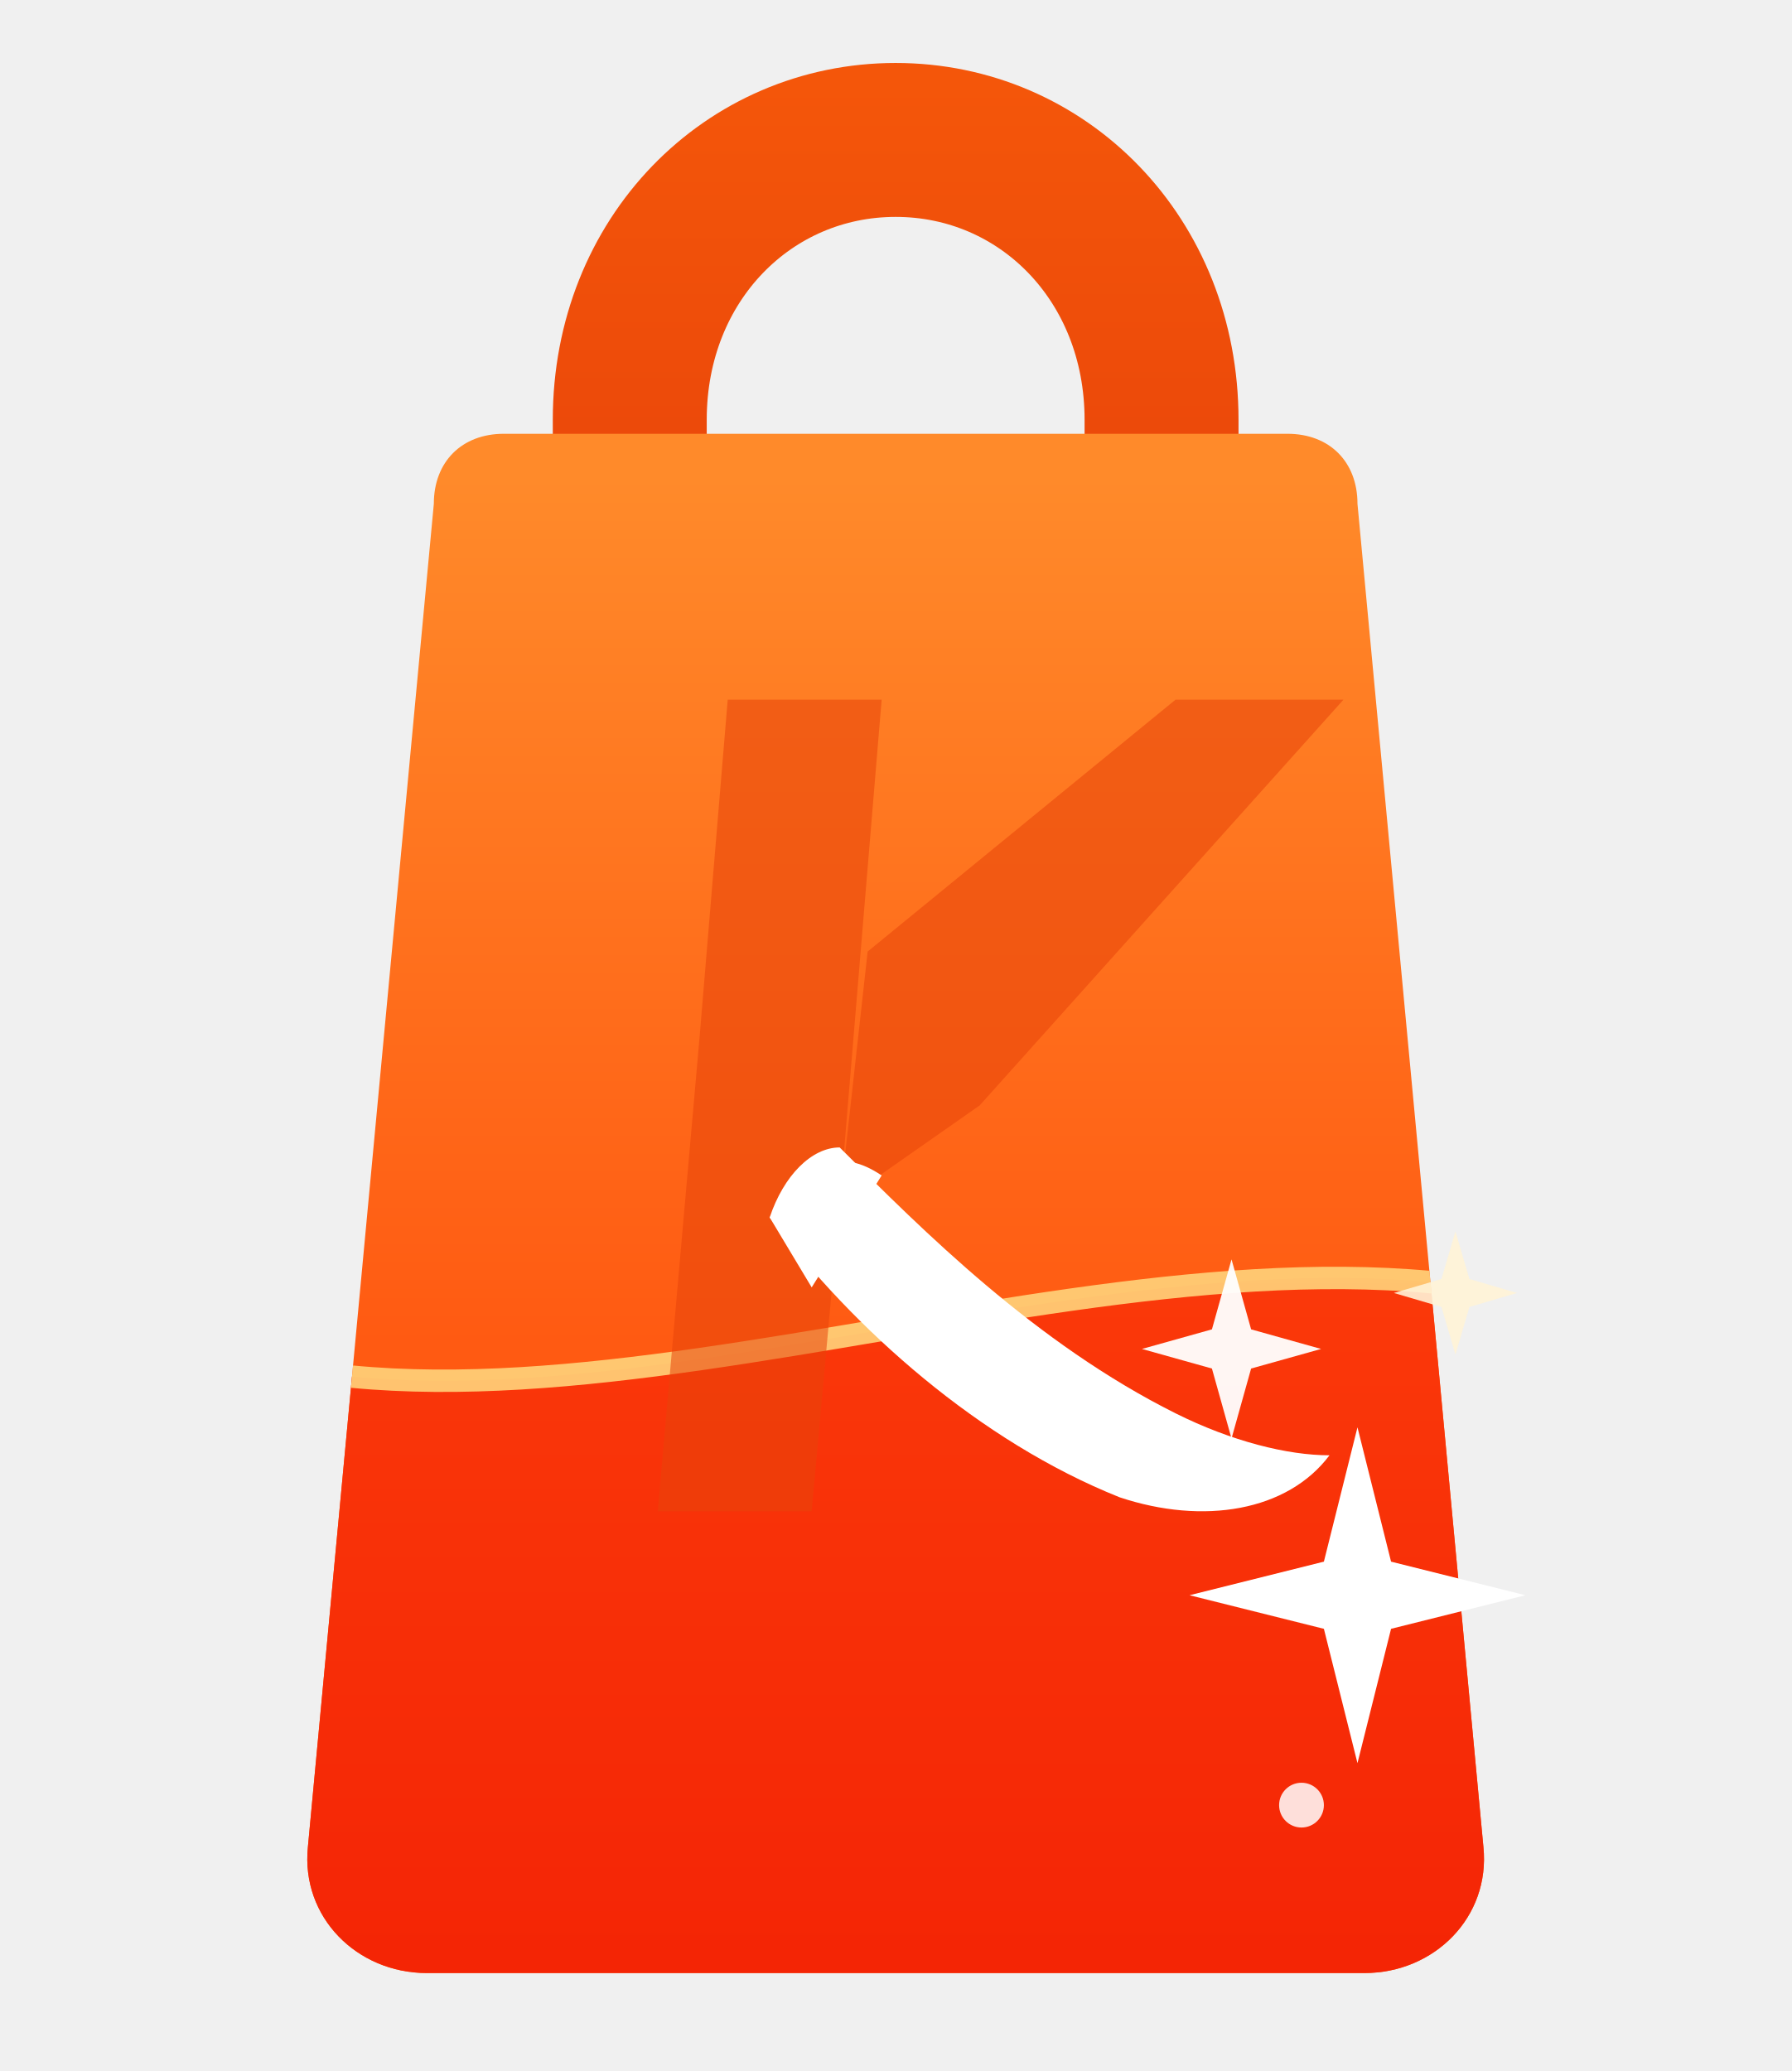
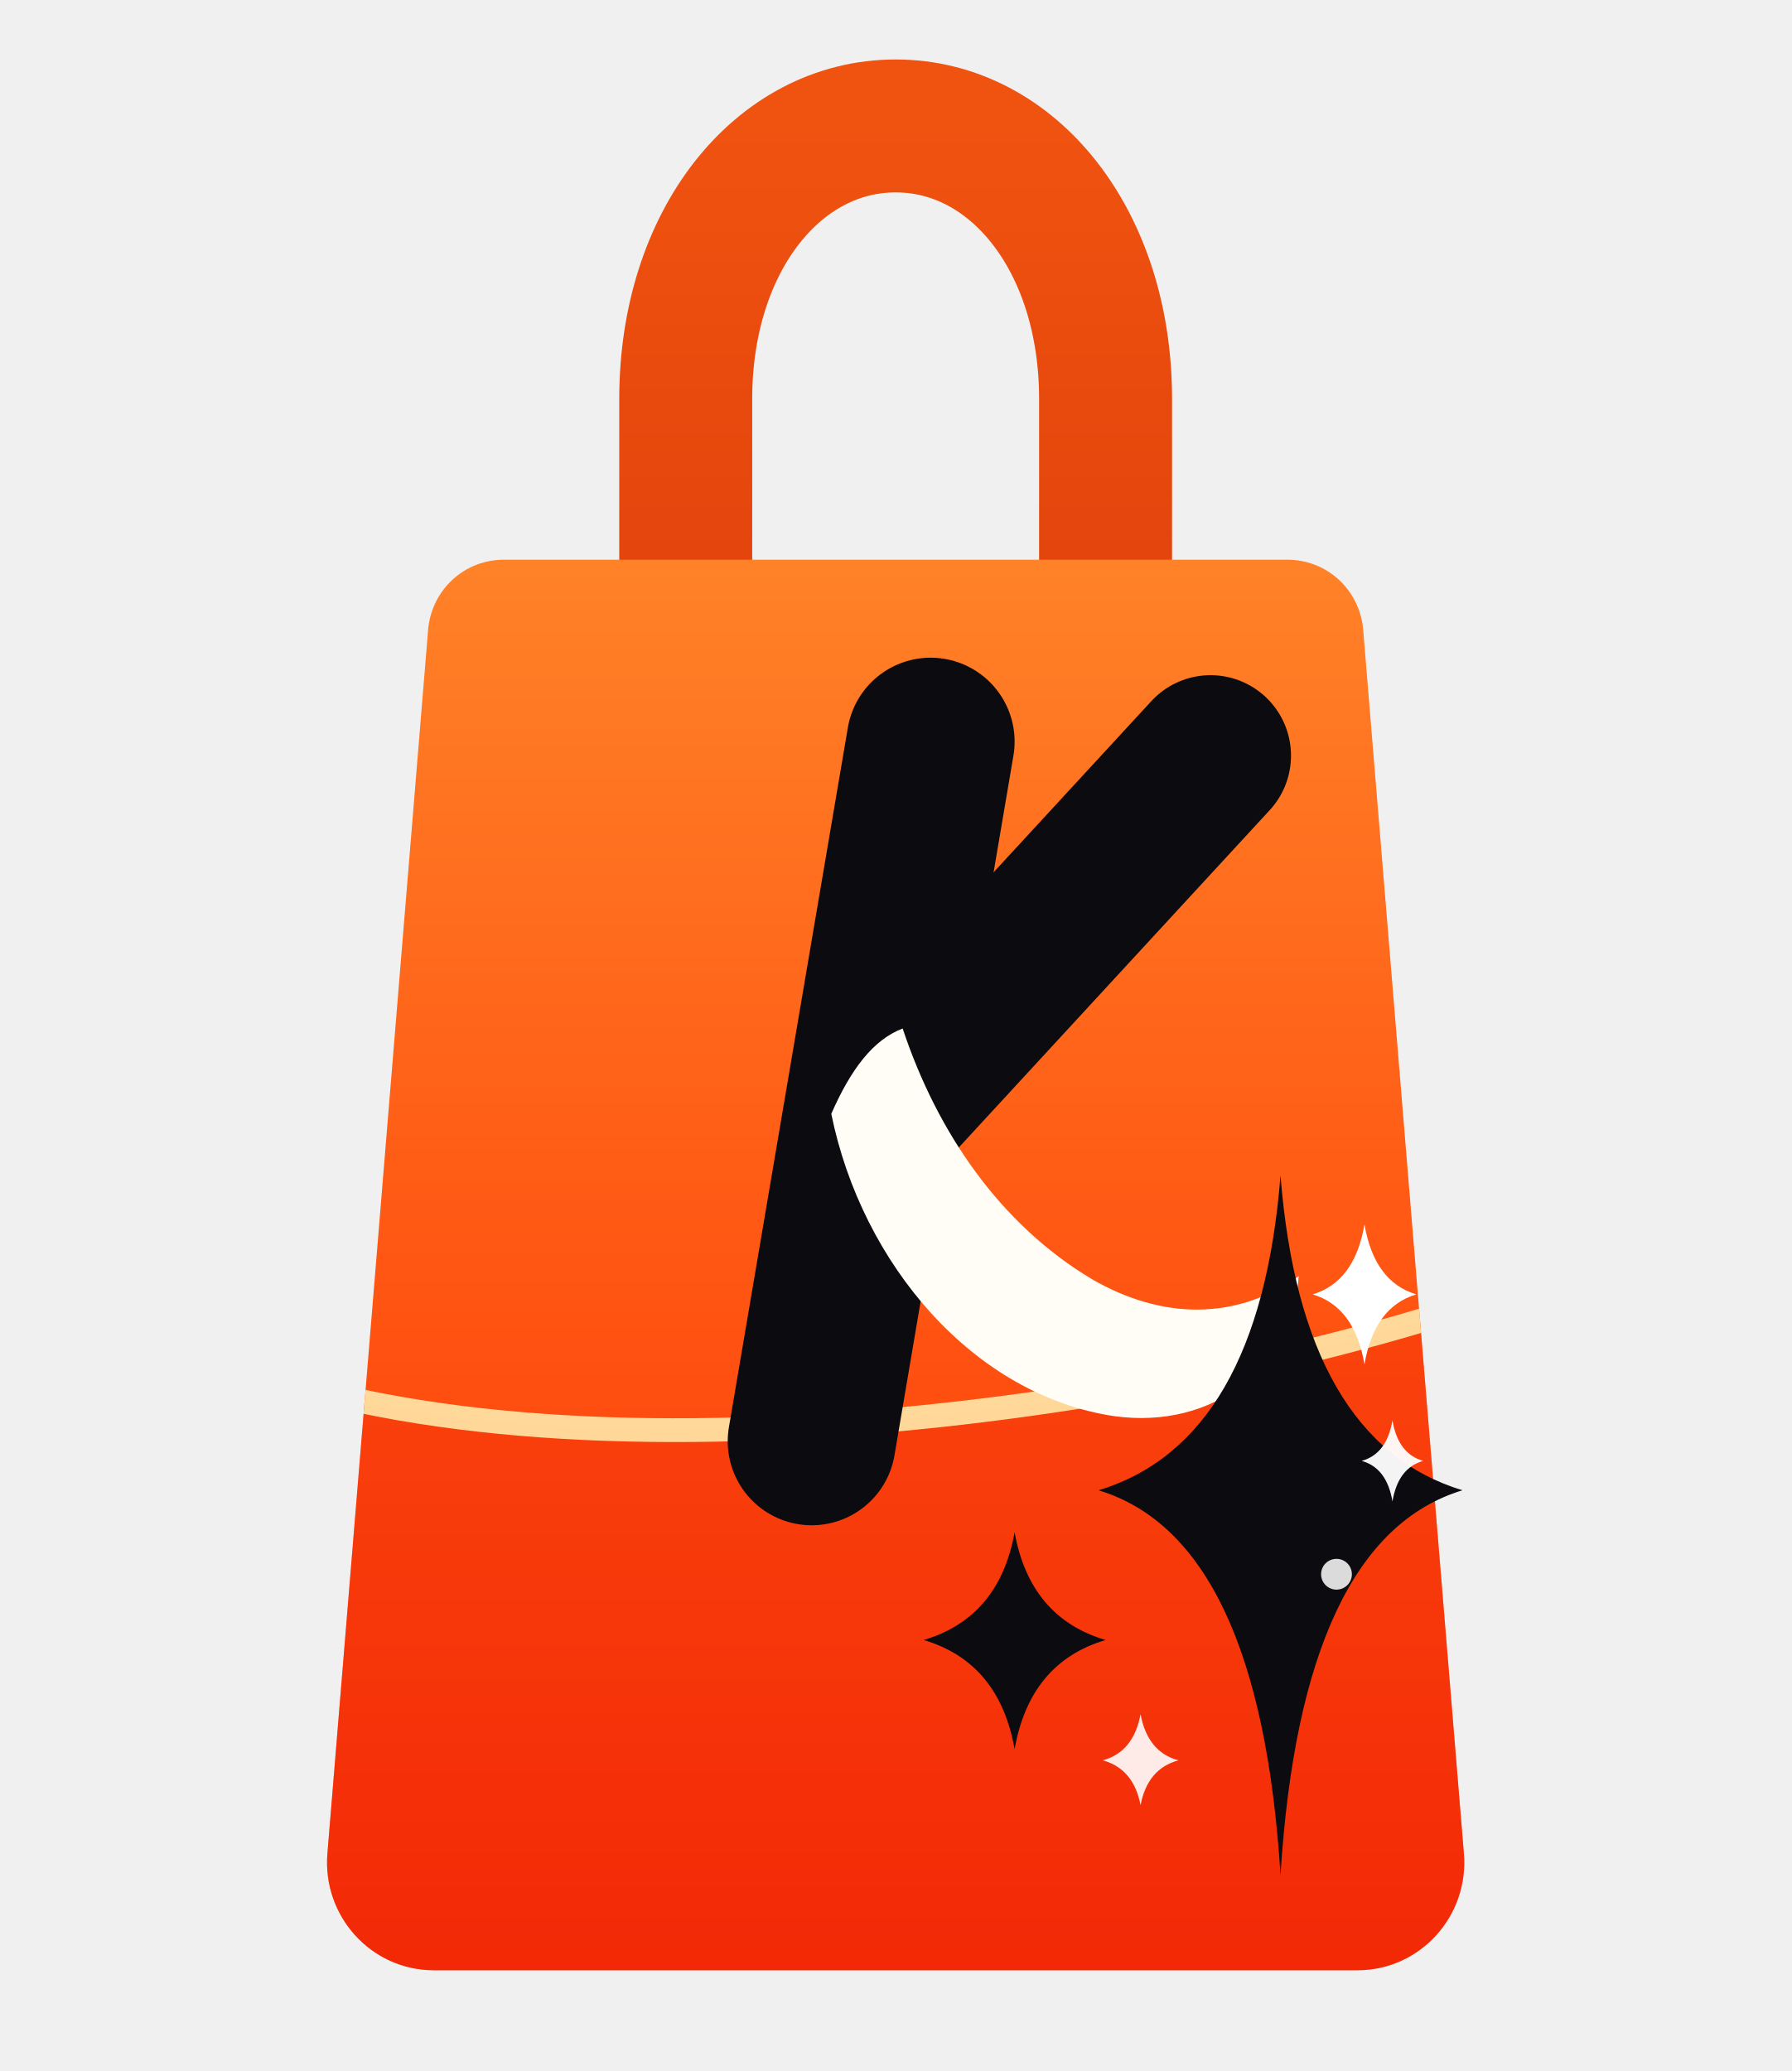
<svg xmlns="http://www.w3.org/2000/svg" width="128" height="148" viewBox="0 0 128 148" fill="none">
  <defs>
-     <linearGradient id="kbag-top" x1="64" y1="34" x2="64" y2="96" gradientUnits="userSpaceOnUse">
-       <stop offset="0" stop-color="#FF8A2A" />
-       <stop offset="1" stop-color="#FF5A12" />
+     <linearGradient id="kbag-body" x1="64" y1="40" x2="64" y2="141" gradientUnits="userSpaceOnUse">
+       <stop offset="0" stop-color="#FF8228" />
+       <stop offset="0.55" stop-color="#FF5211" />
+       <stop offset="1" stop-color="#F42A06" />
    </linearGradient>
-     <linearGradient id="kbag-bottom" x1="64" y1="88" x2="64" y2="142" gradientUnits="userSpaceOnUse">
-       <stop offset="0" stop-color="#FB3A0A" />
-       <stop offset="1" stop-color="#F42405" />
+     <linearGradient id="kbag-handle" x1="64" y1="9" x2="64" y2="44" gradientUnits="userSpaceOnUse">
+       <stop offset="0" stop-color="#F05310" />
+       <stop offset="1" stop-color="#E2430C" />
    </linearGradient>
-     <linearGradient id="kbag-handle" x1="64" y1="6" x2="64" y2="44" gradientUnits="userSpaceOnUse">
-       <stop offset="0" stop-color="#F4560A" />
-       <stop offset="1" stop-color="#E8430A" />
-     </linearGradient>
-     <clipPath id="kbag-body">
-       <path d="M31 36 C31 33 33 31 36 31 L92 31 C95 31 97 33 97 36 L106 132 C106.5 137 102.5 141 97.5 141 L30.5 141 C25.5 141 21.5 137 22 132 Z" />
+     <clipPath id="kbag-clip">
+       <path d="M36 40 L92 40 C94.8 40 97.1 42.1 97.4 44.9 L104.6 132.4 C105 136.9 101.5 140.8 97 140.8 L31 140.8 C26.5 140.8 23 136.9 23.4 132.4 L30.6 44.9 C30.9 42.1 33.2 40 36 40 Z" />
    </clipPath>
  </defs>
-   <path d="M45 42 L45 30 C45 18.5 53.5 10 64 10 C74.5 10 83 18.5 83 30 L83 42" stroke="url(#kbag-handle)" stroke-width="11" stroke-linecap="round" fill="none" />
-   <path d="M31 36 C31 33 33 31 36 31 L92 31 C95 31 97 33 97 36 L106 132 C106.5 137 102.5 141 97.5 141 L30.5 141 C25.5 141 21.5 137 22 132 Z" fill="url(#kbag-top)" />
-   <g clip-path="url(#kbag-body)">
-     <path d="M14 96 C42 106 84 84 114 94 L114 148 L14 148 Z" fill="url(#kbag-bottom)" />
-     <path d="M14 96 C42 106 84 84 114 94" stroke="#FFD37A" stroke-width="1.6" fill="none" opacity="0.9" />
-     <g opacity="0.55">
-       <path d="M52 50 L63 50 L60 86 L58 108 L47 108 L50 74 Z" fill="#E8430A" />
-       <path d="M84 50 L96 50 L70 79 L60 86 L62 68 Z" fill="#E8430A" />
-     </g>
-     <path d="M60 82 C66 88 74 96 84 101 C88 103 92 104 95 104 C92 108 86 109 80 107 C70 103 61 95 55 87 C56 84 58 82 60 82 Z" fill="#FFFFFF" />
-     <path d="M55 87 C58 83 60 82 63 84 L58 92 Z" fill="#FFFFFF" />
+   <path d="M49 44 L49 28.5 C49 17.2 55.6 9 64 9 C72.4 9 79 17.2 79 28.5 L79 44" stroke="url(#kbag-handle)" stroke-width="9.5" stroke-linecap="round" fill="none" />
+   <path d="M36 40 L92 40 C94.8 40 97.1 42.1 97.4 44.9 L104.6 132.4 C105 136.9 101.5 140.8 97 140.8 L31 140.8 C26.5 140.8 23 136.9 23.4 132.4 L30.6 44.9 C30.9 42.1 33.2 40 36 40 Z" fill="url(#kbag-body)" />
+   <g clip-path="url(#kbag-clip)">
+     <path d="M18 98 C44 107 88 100 110 91.5 L114 148 L14 148 Z" fill="#F22505" opacity="0.35" />
+     <path d="M18 98 C44 107 88 100 110 91.5" stroke="#FFDFA0" stroke-width="1.7" fill="none" opacity="0.95" />
+     <path d="M66.5 53 L58 103" stroke="#0C0B10" stroke-width="12" stroke-linecap="round" />
+     <path d="M63 79.5 L86.5 54" stroke="#0C0B10" stroke-width="11.5" stroke-linecap="round" />
+     <path d="M64.5 73.5              C67 81 71.5 87.5 78 91.4              C83 94.3 88.3 94.4 92.8 91.2              C92.4 97.6 86.8 102.2 79.6 101.2              C69.6 99.7 61.6 90.4 59.4 79.6              C60.8 76.4 62.4 74.3 64.5 73.5 Z" fill="#FFFDF6" />
  </g>
-   <path d="M97 102 L99.4 111.6 L109 114 L99.4 116.4 L97 126 L94.6 116.4 L85 114 L94.6 111.6 Z" fill="#FFFFFF" />
-   <path d="M88 90 L89.4 95 L94.4 96.4 L89.4 97.8 L88 102.8 L86.6 97.8 L81.6 96.4 L86.6 95 Z" fill="#FFFFFF" opacity="0.95" />
-   <path d="M104 88 L105 91.4 L108.4 92.4 L105 93.4 L104 96.8 L103 93.4 L99.6 92.4 L103 91.4 Z" fill="#FFF3D6" opacity="0.9" />
-   <circle cx="93" cy="129" r="1.6" fill="#FFFFFF" opacity="0.85" />
+   <path d="M91.5 84 Q93 103 104.5 106.5 Q93 110 91.5 134 Q90 110 78.5 106.5 Q90 103 91.5 84 Z" fill="#0C0B10" />
+   <path d="M72.5 109.5 Q73.6 115.6 79 117.2 Q73.6 118.8 72.5 125 Q71.4 118.8 66 117.2 Q71.4 115.6 72.5 109.5 Z" fill="#0C0B10" />
+   <path d="M97.5 87.5 Q98.2 91.6 101.2 92.5 Q98.2 93.4 97.5 97.5 Q96.8 93.4 93.8 92.5 Q96.8 91.6 97.5 87.5 Z" fill="#FFFFFF" />
+   <path d="M99.5 101.5 Q99.9 103.9 101.7 104.4 Q99.9 104.9 99.5 107.3 Q99.1 104.9 97.3 104.4 Q99.1 103.9 99.5 101.5 Z" fill="#FFFFFF" opacity="0.95" />
+   <path d="M81.5 122.5 Q82 125.2 84.2 125.8 Q82 126.4 81.5 129 Q81 126.4 78.8 125.8 Q81 125.2 81.5 122.5 Z" fill="#FFFFFF" opacity="0.9" />
+   <circle cx="95.5" cy="112.5" r="1.1" fill="#FFFFFF" opacity="0.85" />
</svg>
